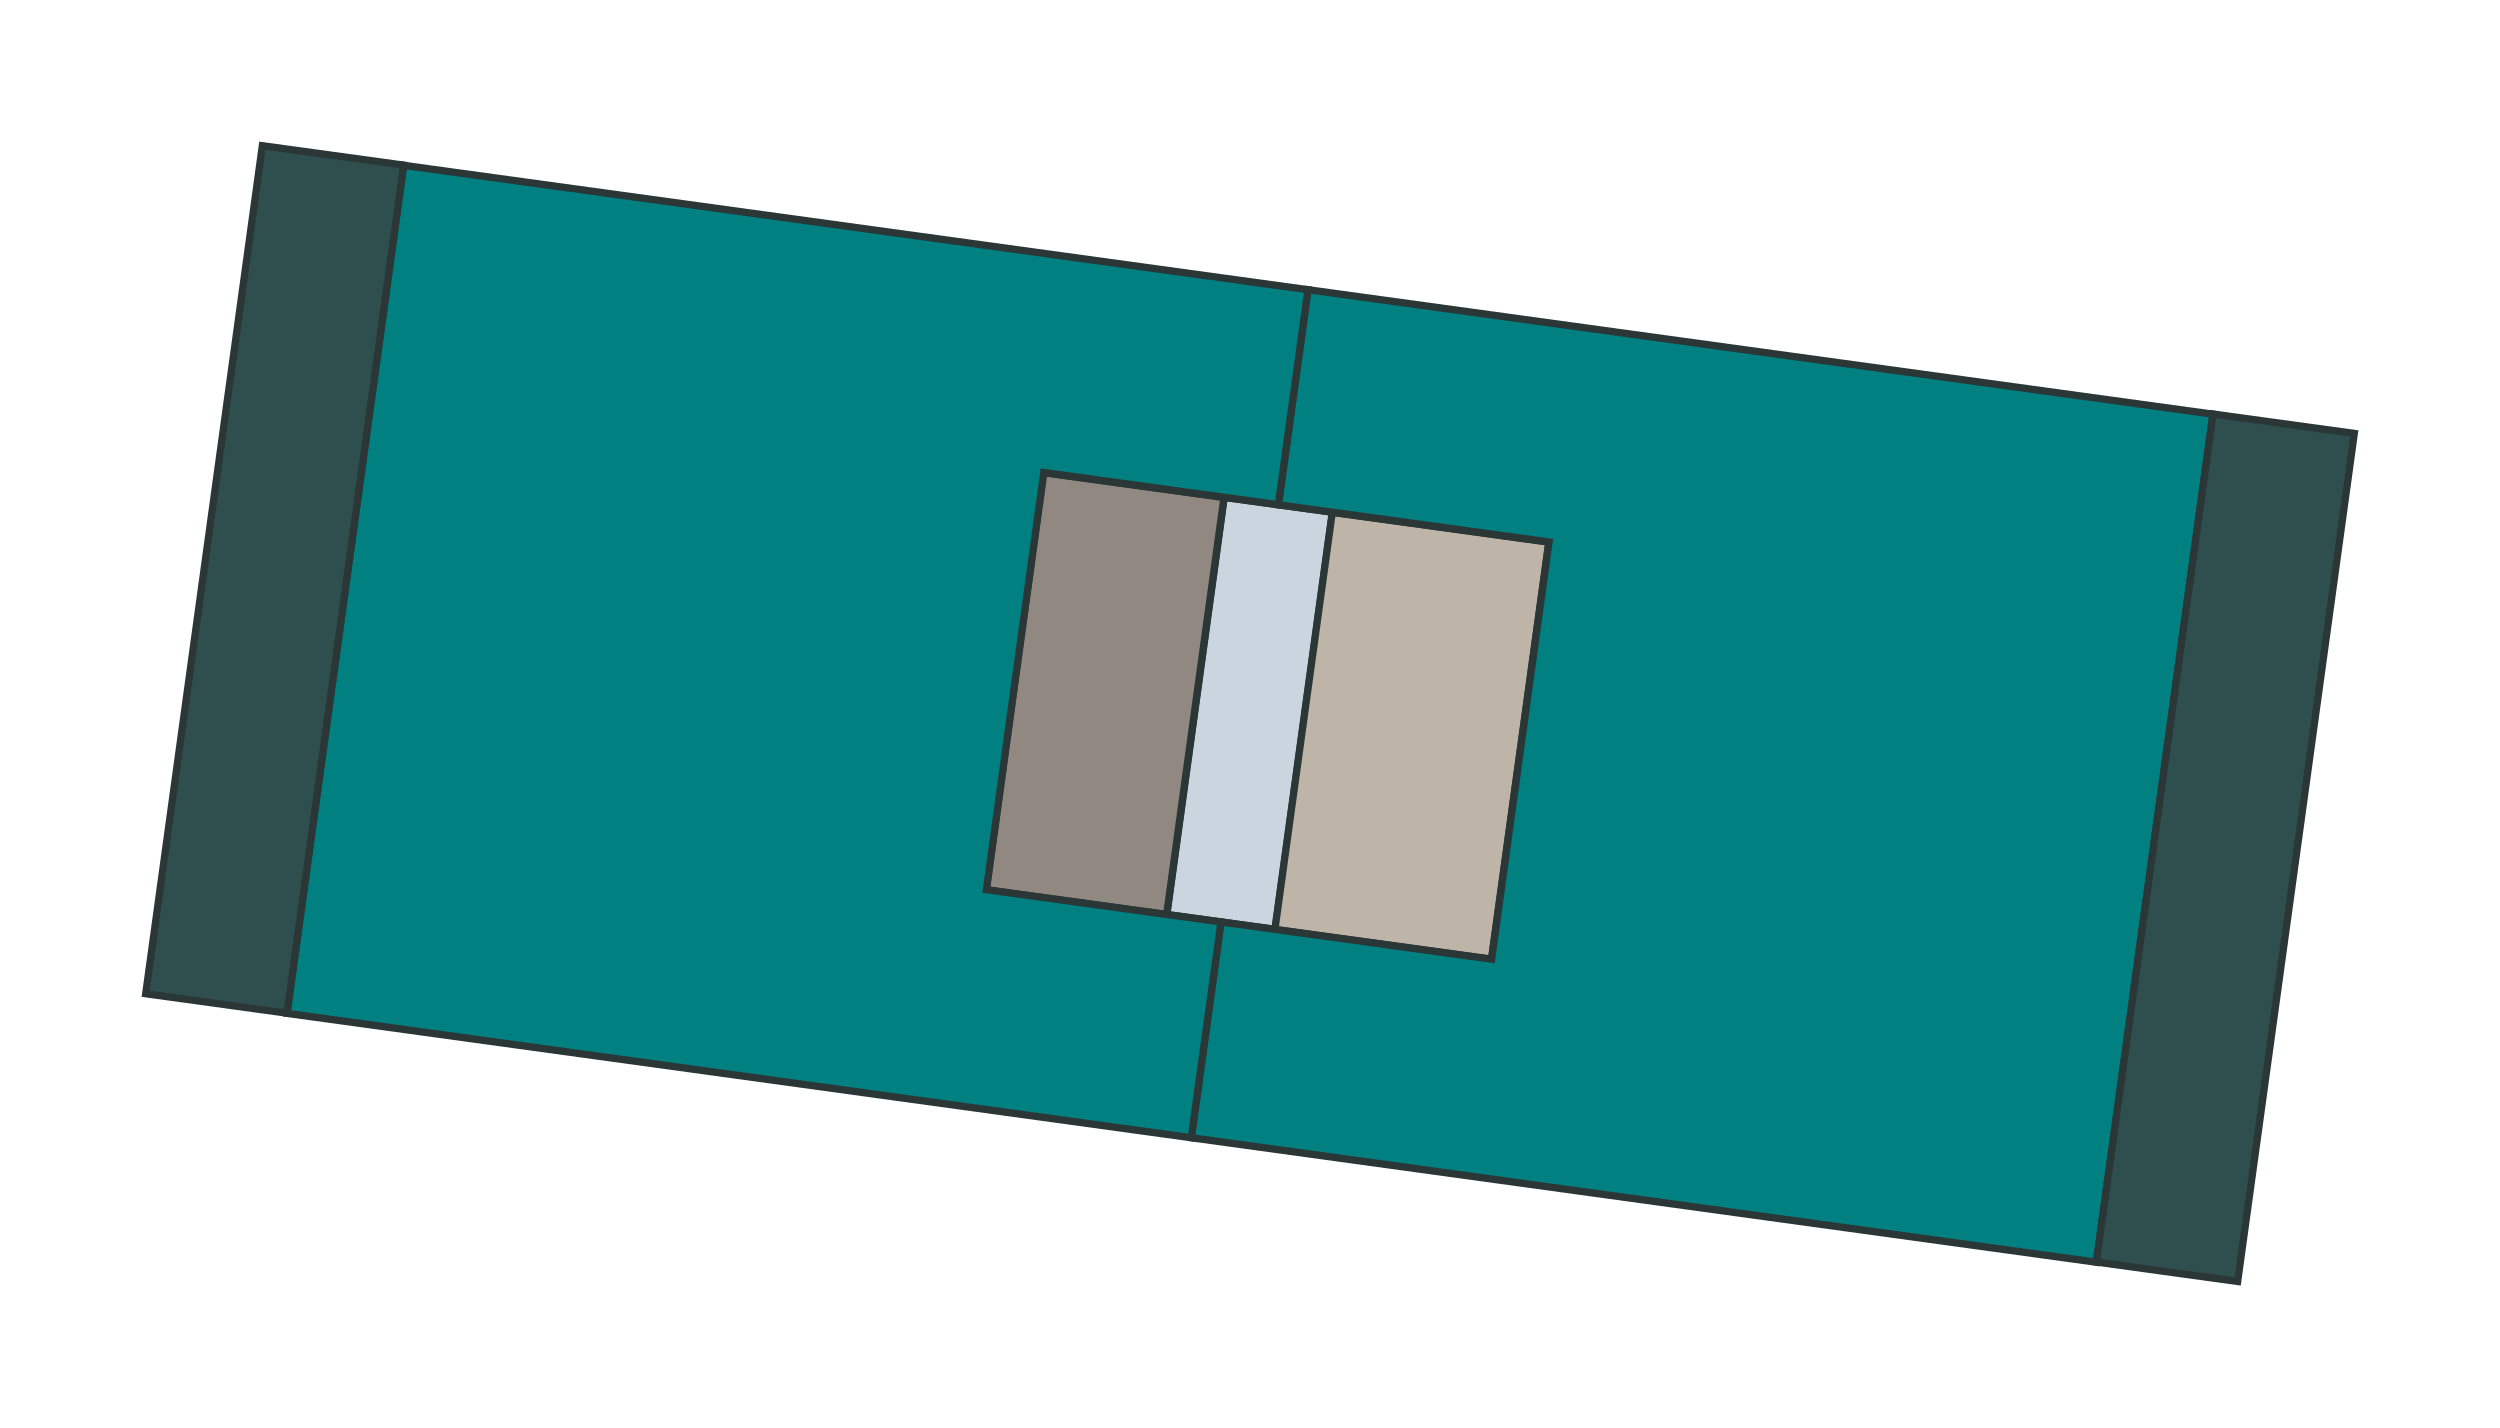
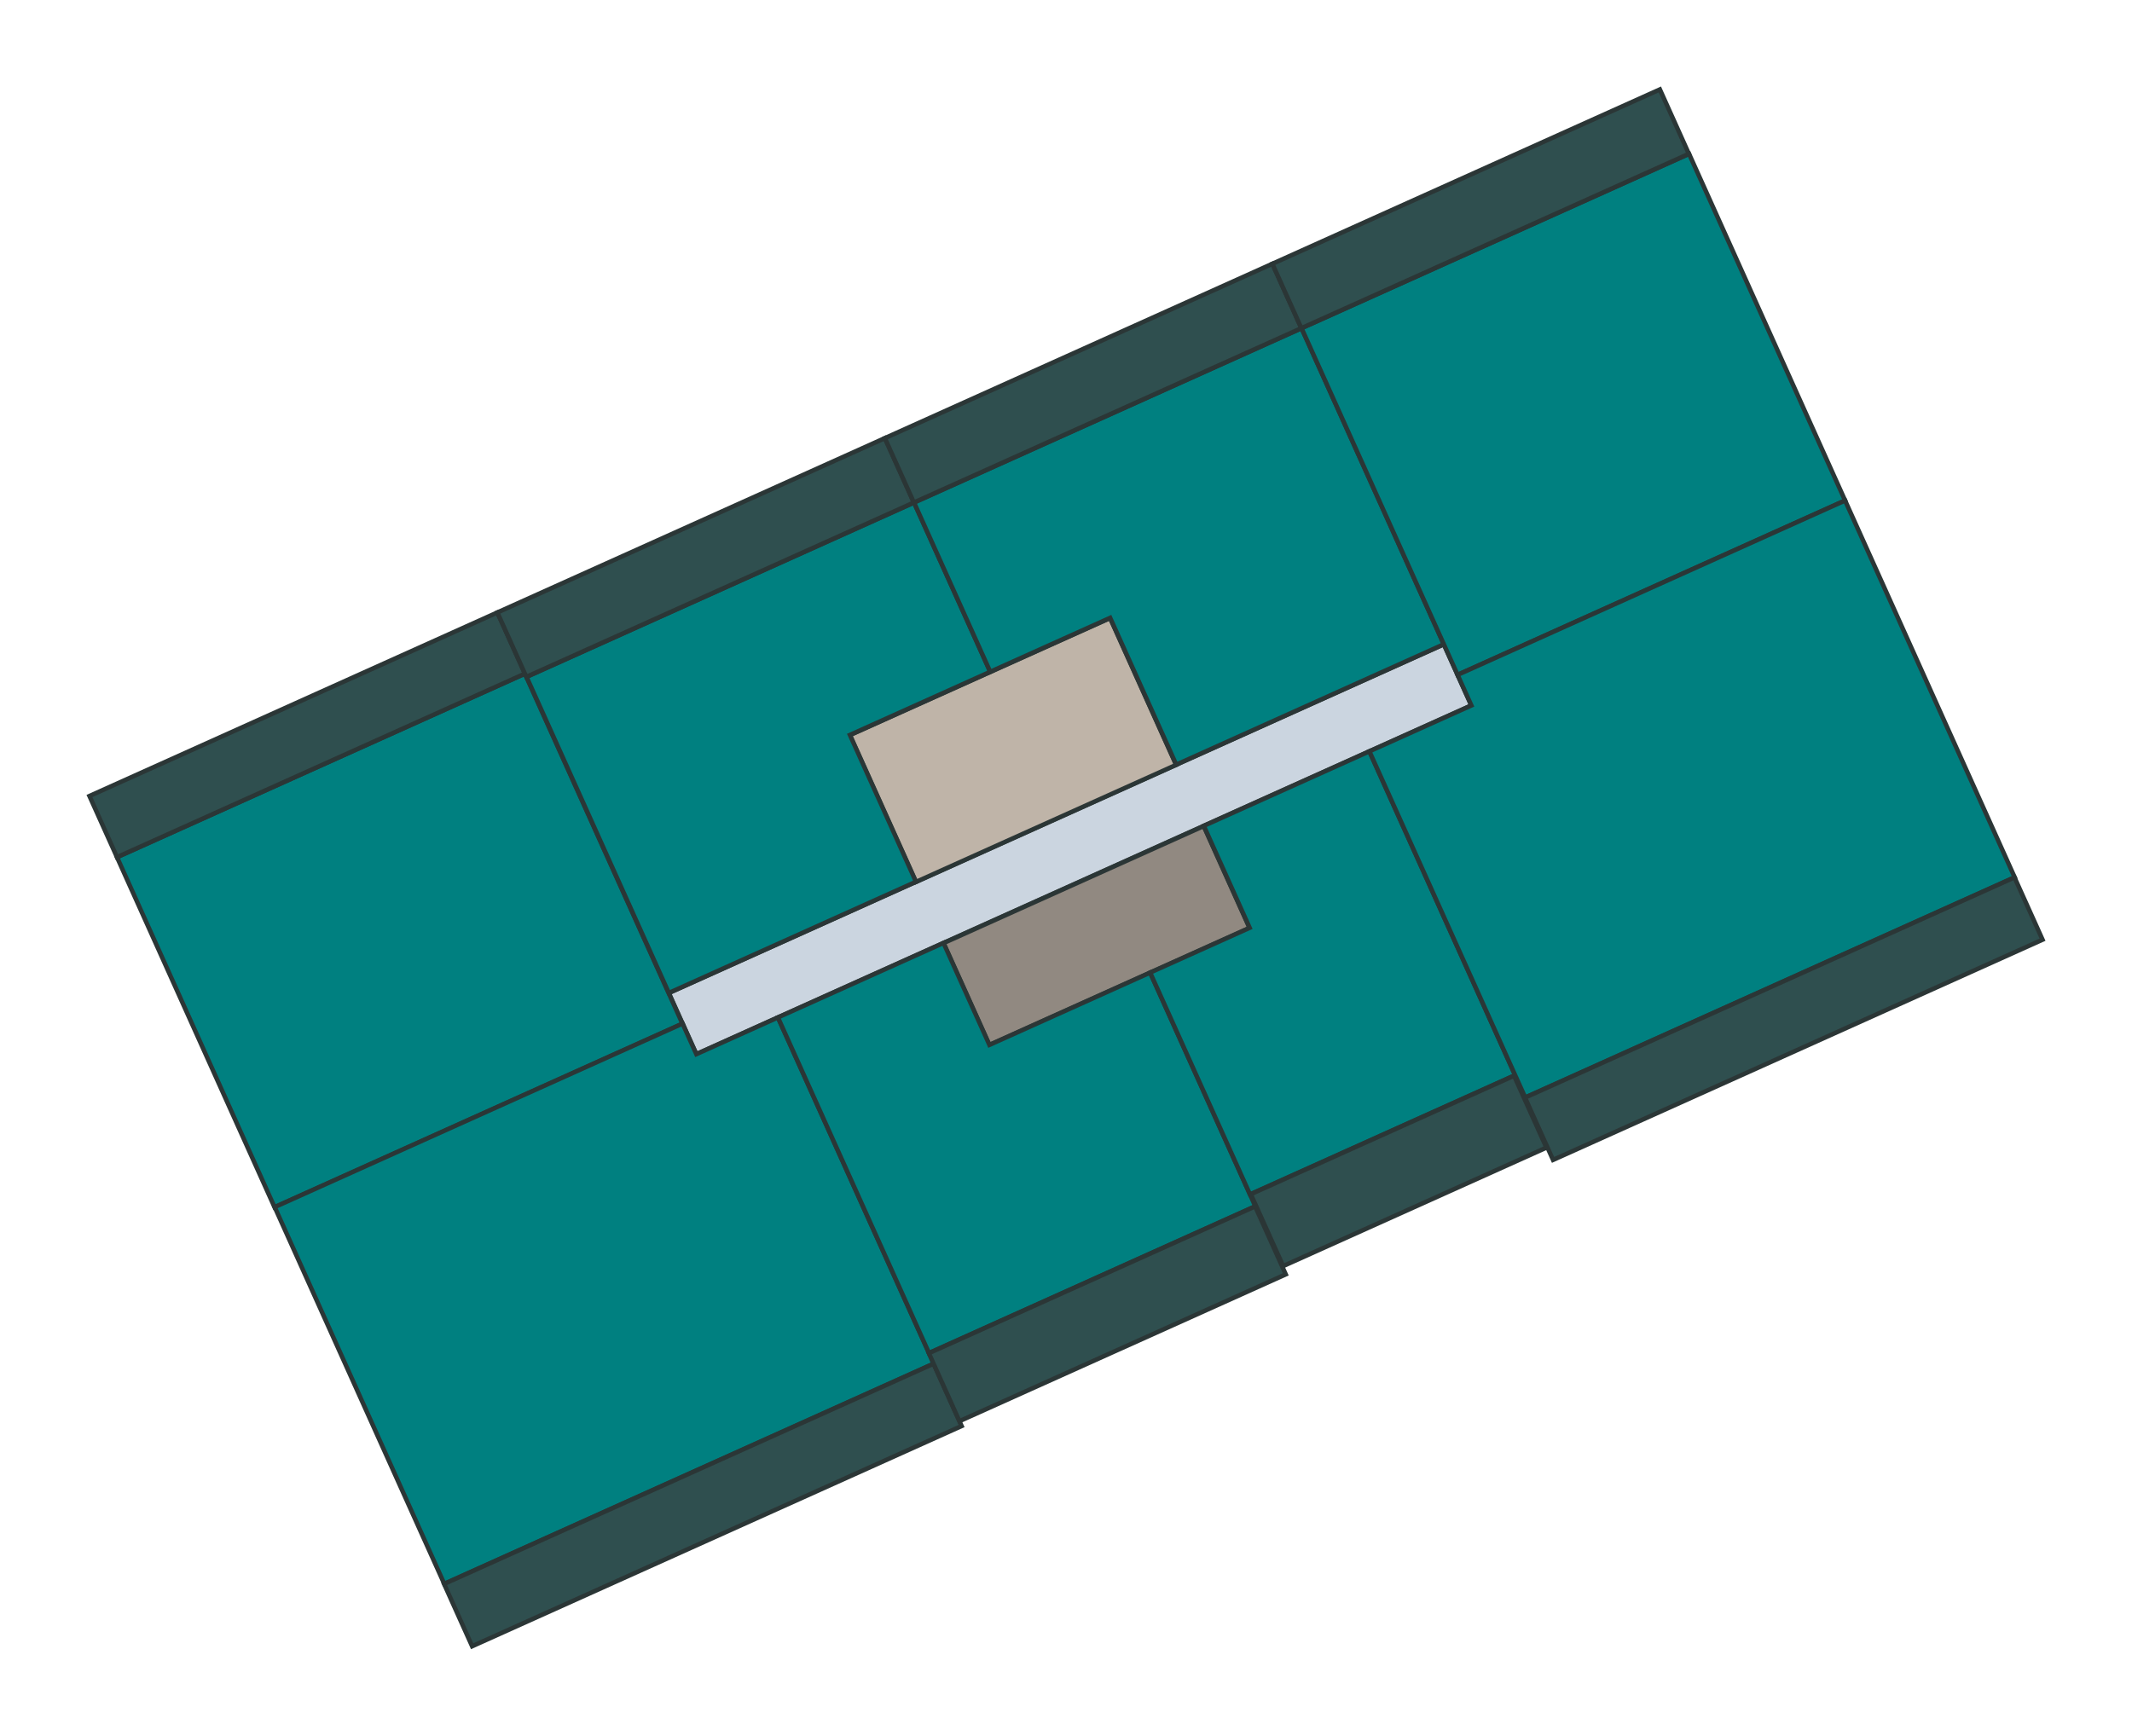
- <svg xmlns="http://www.w3.org/2000/svg" viewBox="0 0 800.0 456.701" width="800.0" height="456.701">
+ <svg xmlns="http://www.w3.org/2000/svg" viewBox="0 0 800.0 651.401" width="800.0" height="651.401">
  <style>
- .depto { fill: #008080; stroke: #2b3636; stroke-width: 2.331; }
- .terraza { fill: #2F4F4F; stroke: #2b3636; stroke-width: 2.331; }
- .pasillo { fill: #CBD5E0; stroke: #2b3636; stroke-width: 2.331; }
- .escalera { fill: #bfb4a8; stroke: #2b3636; stroke-width: 2.331; }
- .ascensor { fill: #918981; stroke: #2b3636; stroke-width: 2.331; }
- .otros-espacios { fill: #826d57; stroke: #2b3636; stroke-width: 2.331; }
+ .depto { fill: #008080; stroke: #2b3636; stroke-width: 1.678; }
+ .terraza { fill: #2F4F4F; stroke: #2b3636; stroke-width: 1.678; }
+ .pasillo { fill: #CBD5E0; stroke: #2b3636; stroke-width: 1.678; }
+ .escalera { fill: #bfb4a8; stroke: #2b3636; stroke-width: 1.678; }
+ .ascensor { fill: #918981; stroke: #2b3636; stroke-width: 1.678; }
+ .otros-espacios { fill: #826d57; stroke: #2b3636; stroke-width: 1.678; }
.unidad-depto:hover .depto, .unidad-depto:hover .terraza { filter: brightness(1.15); cursor: pointer; }
.unidad-comun:hover { filter: brightness(1.15); cursor: pointer; }
</style>
-   <g class="unidad-comun" data-tipo="pasillo" data-nombre="Circulación pisos superiores" data-sup-comun="8.67">
-     <path class="pasillo" d="M 391.757 159.15 L 373.396 292.643 L 408.039 297.408 L 426.401 163.915 Z" />
+   <g class="unidad-comun" data-tipo="pasillo" data-nombre="Circulación pisos superiores" data-sup-comun="28.5">
+     <path class="pasillo" d="M 261.294 395.621 L 552.103 264.756 L 541.772 241.797 L 250.962 372.662 Z" />
  </g>
-   <g class="unidad-comun" data-tipo="escalera" data-sup-comun="17.34">
-     <path class="escalera" d="M 407.962 297.455 L 477.25 306.986 L 495.611 173.492 L 426.324 163.962 Z" />
+   <g class="unidad-comun" data-tipo="escalera" data-sup-comun="22.97">
+     <path class="escalera" d="M 343.675 331.006 L 441.325 287.062 L 416.53 231.962 L 318.879 275.905 Z" />
  </g>
-   <g class="unidad-comun" data-tipo="ascensor" data-sup-comun="14.45">
-     <path class="ascensor" d="M 315.579 284.749 L 373.319 292.69 L 391.68 159.197 L 333.941 151.255 Z" />
+   <g class="unidad-comun" data-tipo="ascensor" data-sup-comun="15.95">
+     <path class="ascensor" d="M 371.225 392.229 L 468.876 348.286 L 451.657 310.021 L 354.006 353.964 Z" />
  </g>
-   <g class="unidad-depto" data-depto-tipo="A" data-stack="201 - 401" data-sup-interior="125.67" data-sup-terraza="23.0" data-sup-util="137.17" data-orientacion="Or" data-num-dormitorios="3" data-num-banos="3" data-vertices-depto="[[[21.2116,8.4589],[33.6347,6.7502],[35.2358,18.3906],[22.8127,20.0993],[22.4067,17.1471],[26.1217,16.6362],[25.3341,10.9101],[21.6191,11.4211]]]" data-vertices-terraza="[[[33.6346,6.7529],[35.5738,6.4861],[37.1748,18.1264],[35.2356,18.3931]]]" data-edge-lengths="{&quot;N&quot;:12.54,&quot;E&quot;:11.75,&quot;S&quot;:12.54,&quot;O&quot;:2.98}">
-     <path class="depto" d="M 381.219 364.082 L 670.84 403.918 L 708.167 132.543 L 418.545 92.707 L 409.079 161.532 L 495.688 173.445 L 477.327 306.939 L 390.717 295.026 Z" />
-     <path class="terraza" d="M 670.838 403.856 L 716.047 410.075 L 753.373 138.702 L 708.164 132.484 Z" />
+   <g class="unidad-depto" data-depto-tipo="A" data-stack="201 - 401" data-sup-interior="85.85" data-sup-terraza="15.0" data-sup-util="93.35" data-orientacion="N-Po" data-num-dormitorios="2" data-num-banos="2" data-vertices-depto="[[[15.2927,21.4197],[24.4119,25.5234],[20.889,33.3522],[11.7697,29.2486]]]" data-vertices-terraza="[[[11.7697,29.2486],[20.889,33.3522],[20.2734,34.7201],[11.1542,30.6165]]]" data-edge-lengths="{&quot;N&quot;:10.0,&quot;E&quot;:8.58,&quot;S&quot;:10.0,&quot;O&quot;:8.58}">
+     <path class="depto" d="M 103.03 453.1 L 256.087 384.224 L 196.957 252.824 L 43.9 321.7 Z" />
+     <path class="terraza" d="M 43.9 321.7 L 196.957 252.824 L 186.626 229.865 L 33.568 298.742 Z" />
  </g>
-   <g class="unidad-depto" data-depto-tipo="B" data-stack="202 - 402" data-sup-interior="128.44" data-sup-terraza="23.0" data-sup-util="139.94" data-orientacion="Po" data-num-dormitorios="3" data-num-banos="3" data-vertices-depto="[[[19.187,17.59],[22.4067,17.1471],[22.8127,20.0993],[10.3996,21.8067],[8.7985,10.1663],[21.2116,8.4589],[21.6191,11.4211],[18.3994,11.8639]]]" data-vertices-terraza="[[[6.8596,10.4356],[8.7988,10.1689],[10.3999,21.8092],[8.4607,22.0759]]]" data-edge-lengths="{&quot;N&quot;:3.25,&quot;E&quot;:2.98,&quot;S&quot;:12.53,&quot;O&quot;:11.75}">
-     <path class="depto" d="M 334.017 151.208 L 409.079 161.532 L 418.545 92.707 L 129.155 52.902 L 91.829 324.278 L 381.219 364.082 L 390.717 295.026 L 315.656 284.701 Z" />
-     <path class="terraza" d="M 46.627 317.999 L 91.836 324.217 L 129.162 52.845 L 83.953 46.627 Z" />
+   <g class="unidad-depto" data-depto-tipo="B" data-stack="202 - 402" data-sup-interior="61.24" data-sup-terraza="15.0" data-sup-util="68.74" data-orientacion="S-Po" data-num-dormitorios="2" data-num-banos="2" data-vertices-depto="[[[28.1555,31.982],[31.2925,33.3937],[29.5895,37.1781],[20.9262,33.2797],[24.1066,26.2123],[29.6328,28.6991]]]" data-vertices-terraza="[[[20.9213,33.2802],[29.5846,37.1787],[28.9366,38.6186],[20.2734,34.7201]]]" data-edge-lengths="{&quot;N&quot;:3.44,&quot;E&quot;:4.15,&quot;S&quot;:9.5,&quot;O&quot;:7.75}">
+     <path class="depto" d="M 318.92 275.822 L 371.571 252.129 L 342.988 188.61 L 197.583 254.042 L 250.962 372.662 L 343.715 330.923 Z" />
+     <path class="terraza" d="M 197.501 254.032 L 342.906 188.6 L 332.031 164.433 L 186.626 229.865 Z" />
+   </g>
+   <g class="unidad-depto" data-depto-tipo="C" data-stack="203 - 403" data-sup-interior="63.04" data-sup-terraza="15.0" data-sup-util="70.54" data-orientacion="S-Po" data-num-dormitorios="2" data-num-banos="2" data-vertices-depto="[[[38.2527,41.0766],[29.5895,37.1781],[31.2925,33.3937],[33.9736,34.6001],[35.4509,31.3172],[41.4331,34.0092]]]" data-vertices-terraza="[[[29.5846,37.1787],[38.2478,41.0772],[37.5999,42.5171],[28.9366,38.6186]]]" data-edge-lengths="{&quot;N&quot;:9.5,&quot;E&quot;:4.15,&quot;S&quot;:2.94,&quot;O&quot;:3.6}">
+     <path class="depto" d="M 488.392 123.178 L 342.988 188.61 L 371.571 252.129 L 416.57 231.879 L 441.366 286.98 L 541.772 241.797 Z" />
+     <path class="terraza" d="M 342.906 188.6 L 488.31 123.168 L 477.435 99.001 L 332.031 164.433 Z" />
+   </g>
+   <g class="unidad-depto" data-depto-tipo="D" data-stack="204 - 404" data-sup-interior="80.75" data-sup-terraza="15.0" data-sup-util="88.25" data-orientacion="N-Or" data-num-dormitorios="2" data-num-banos="2" data-vertices-depto="[[[50.4041,37.2238],[46.916,44.9751],[38.2527,41.0766],[41.7408,33.3253]]]" data-vertices-terraza="[[[38.2478,41.0772],[46.9111,44.9757],[46.2631,46.4156],[37.5999,42.5171]]]" data-edge-lengths="{&quot;N&quot;:8.5,&quot;E&quot;:9.5,&quot;S&quot;:8.5,&quot;O&quot;:9.5}">
+     <path class="depto" d="M 692.342 187.844 L 633.797 57.745 L 488.392 123.178 L 546.937 253.276 Z" />
+     <path class="terraza" d="M 488.31 123.168 L 633.715 57.735 L 622.84 33.568 L 477.435 99.001 Z" />
+   </g>
+   <g class="unidad-depto" data-depto-tipo="E" data-stack="205 - 405" data-sup-interior="109.38" data-sup-terraza="18.33" data-sup-util="118.54" data-orientacion="S" data-num-dormitorios="3" data-num-banos="3" data-vertices-depto="[[[26.546,25.6651],[24.7221,24.8444],[24.4144,25.5283],[15.2951,21.4247],[19.0869,12.9985],[30.03,17.9229]]]" data-vertices-terraza="[[[19.7094,11.6049],[30.6525,16.5293],[30.0255,17.9225],[19.0825,12.9981]]]" data-edge-lengths="{&quot;N&quot;:2.0,&quot;E&quot;:0.75,&quot;S&quot;:10.0,&quot;O&quot;:9.24}">
+     <path class="depto" d="M 291.905 381.845 L 261.294 395.621 L 256.128 384.141 L 103.07 453.018 L 166.712 594.443 L 350.381 511.791 Z" />
+     <path class="terraza" d="M 177.16 617.833 L 360.829 535.182 L 350.306 511.798 L 166.637 594.449 Z" />
+   </g>
+   <g class="unidad-depto" data-depto-tipo="F" data-stack="206 - 406" data-sup-interior="55.99" data-sup-terraza="13.33" data-sup-util="62.66" data-orientacion="S-Or" data-num-dormitorios="2" data-num-banos="2" data-vertices-depto="[[[34.8672,26.6682],[31.2743,25.0514],[30.2484,27.3312],[26.546,25.6651],[29.9233,18.16],[37.2186,21.4429]]]" data-vertices-terraza="[[[30.6037,16.6376],[37.8991,19.9205],[37.2152,21.4404],[29.9198,18.1575]]]" data-edge-lengths="{&quot;N&quot;:3.94,&quot;E&quot;:2.5,&quot;S&quot;:4.06,&quot;O&quot;:8.23}">
+     <path class="depto" d="M 431.57 365.009 L 371.266 392.146 L 354.046 353.882 L 291.905 381.845 L 348.59 507.812 L 471.036 452.711 Z" />
+     <path class="terraza" d="M 360.011 533.364 L 482.457 478.263 L 470.978 452.754 L 348.532 507.855 Z" />
+   </g>
+   <g class="unidad-depto" data-depto-tipo="G" data-stack="207 - 407" data-sup-interior="45.51" data-sup-terraza="11.38" data-sup-util="51.2" data-orientacion="S-Or" data-num-dormitorios="1" data-num-banos="1" data-vertices-depto="[[[39.7688,31.6154],[36.0664,29.9493],[37.0923,27.6695],[34.8672,26.6682],[37.0996,21.7074],[43.0271,24.3748]]]" data-vertices-terraza="[[[37.8409,20.1057],[43.7266,22.7543],[43.0032,24.3619],[37.1175,21.7133]]]" data-edge-lengths="{&quot;N&quot;:4.06,&quot;E&quot;:2.5,&quot;S&quot;:2.44,&quot;O&quot;:5.44}">
+     <path class="depto" d="M 513.839 281.975 L 451.697 309.939 L 468.916 348.203 L 431.57 365.009 L 469.039 448.272 L 568.526 403.503 Z" />
+     <path class="terraza" d="M 481.48 475.155 L 580.266 430.701 L 568.124 403.719 L 469.339 448.173 Z" />
+   </g>
+   <g class="unidad-depto" data-depto-tipo="H" data-stack="208 - 408" data-sup-interior="109.0" data-sup-terraza="18.33" data-sup-util="118.16" data-orientacion="S-Or" data-num-dormitorios="3" data-num-banos="3" data-vertices-depto="[[[50.4041,37.2238],[41.7408,33.3253],[42.0486,32.6413],[39.7688,31.6154],[43.2528,23.8732],[54.1959,28.7976]]]" data-vertices-terraza="[[[43.8753,22.4796],[54.8184,27.404],[54.1914,28.7972],[43.2484,23.8728]]]" data-edge-lengths="{&quot;N&quot;:9.5,&quot;E&quot;:0.75,&quot;S&quot;:2.5,&quot;O&quot;:8.49}">
+     <path class="depto" d="M 692.342 187.844 L 546.937 253.276 L 552.103 264.756 L 513.839 281.975 L 572.315 411.921 L 755.984 329.269 Z" />
+     <path class="terraza" d="M 582.763 435.311 L 766.432 352.66 L 755.909 329.276 L 572.24 411.927 Z" />
  </g>
</svg>
